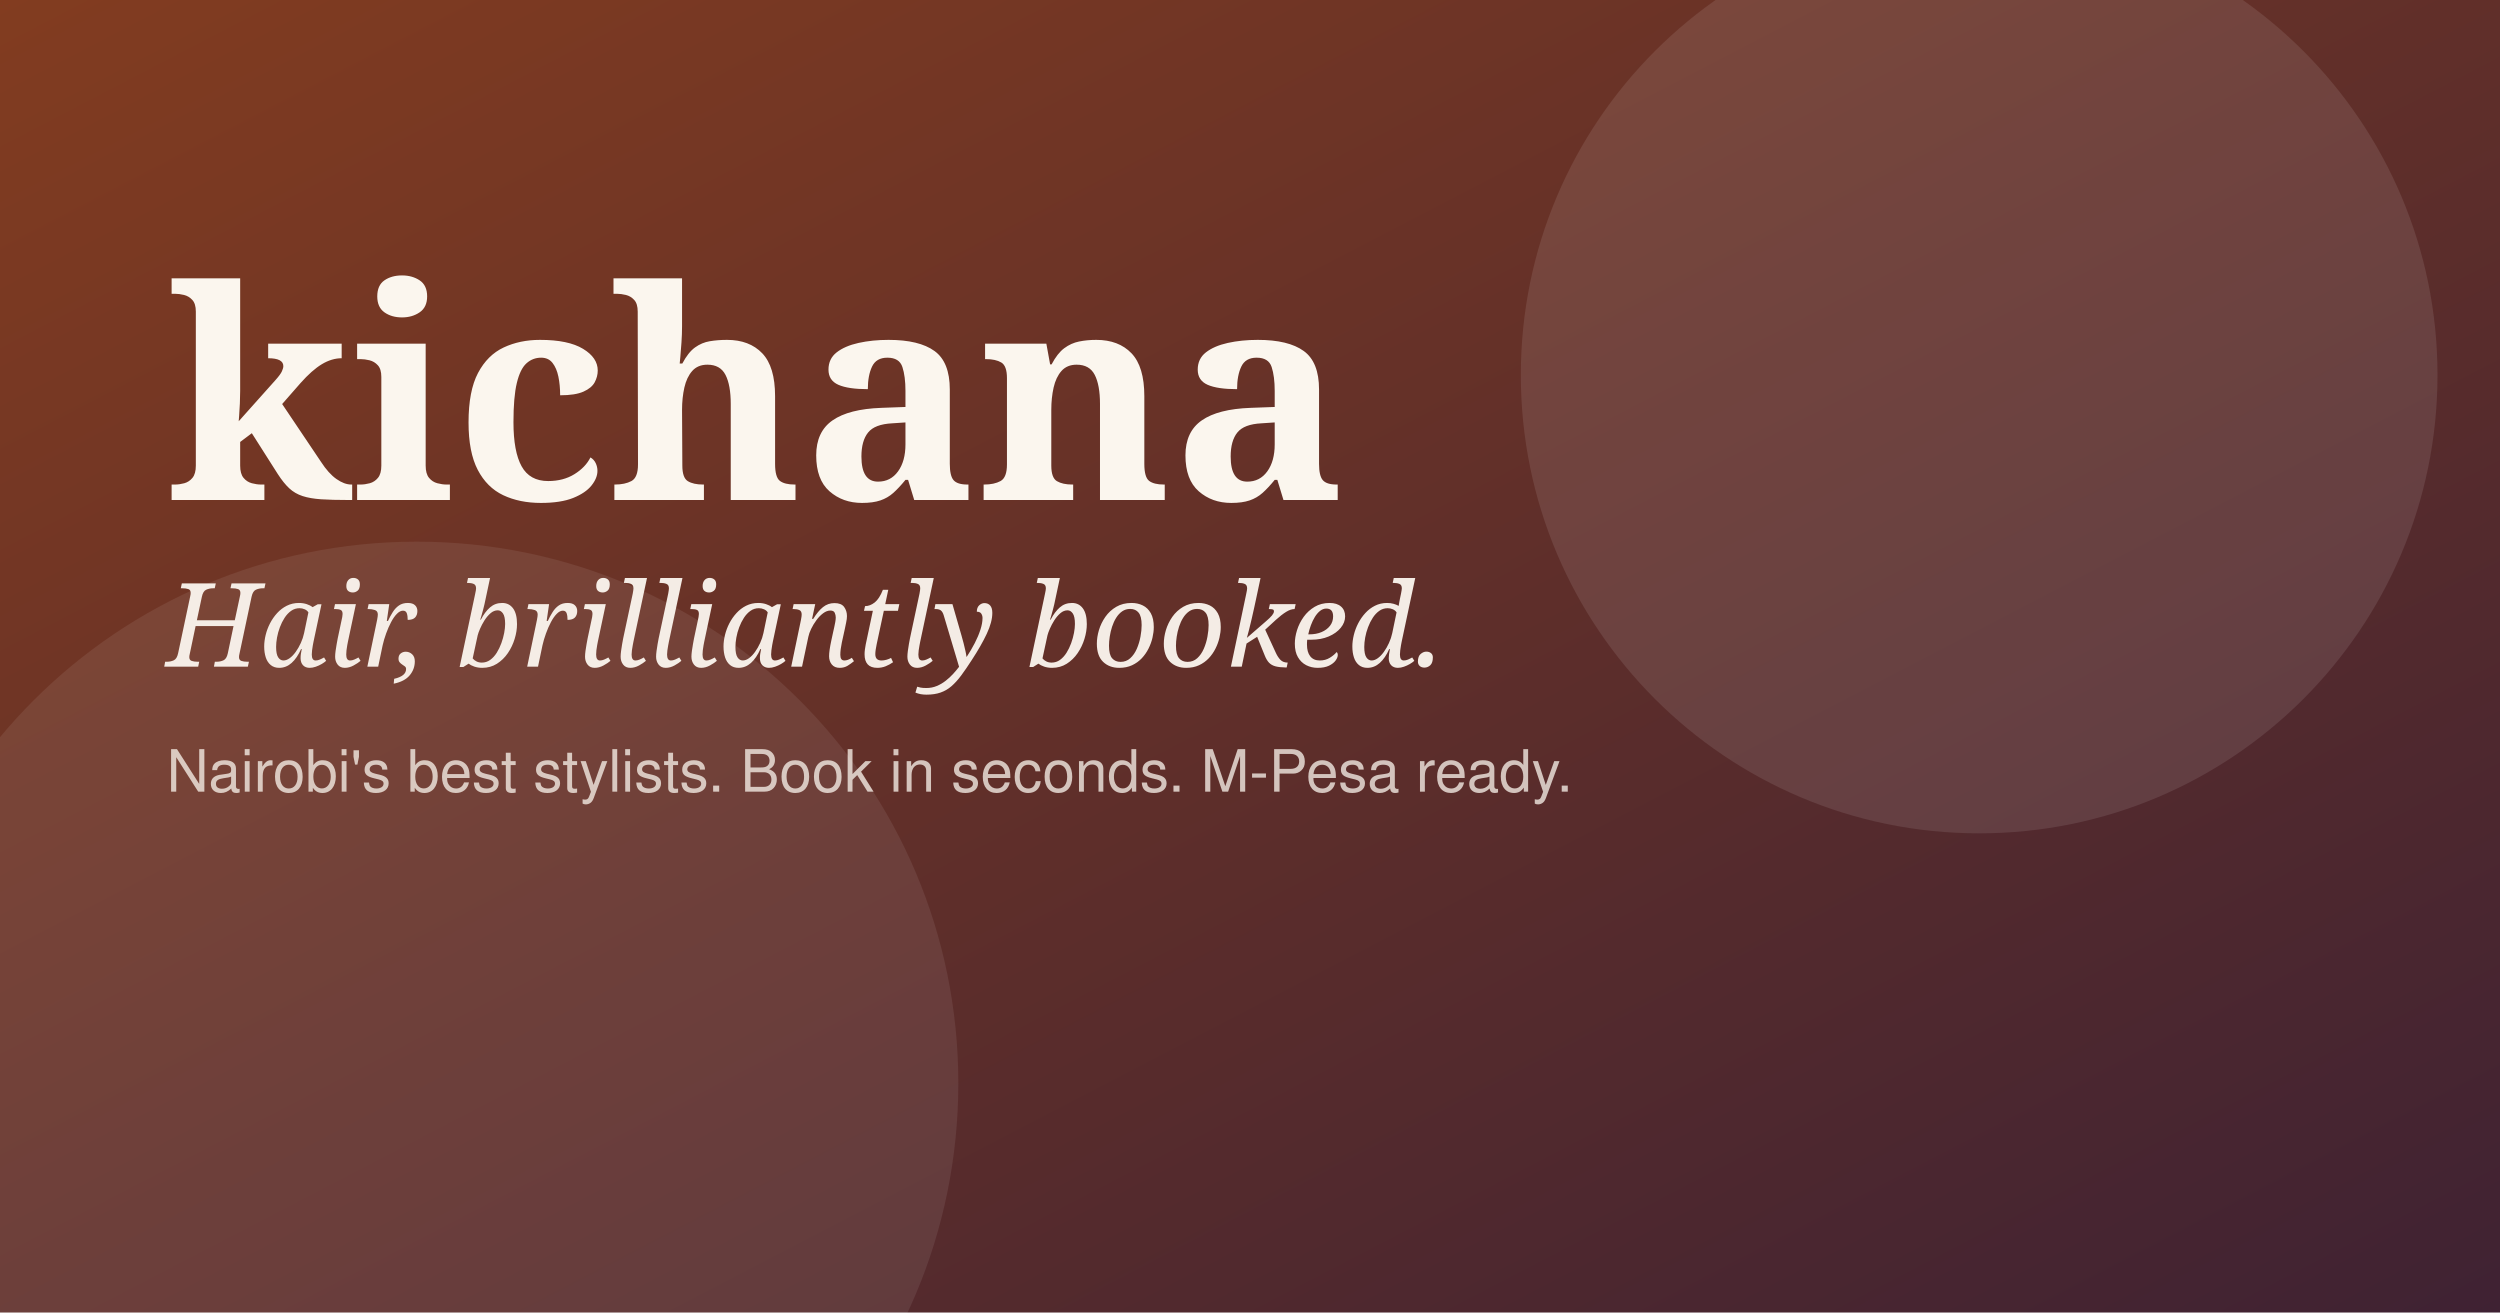
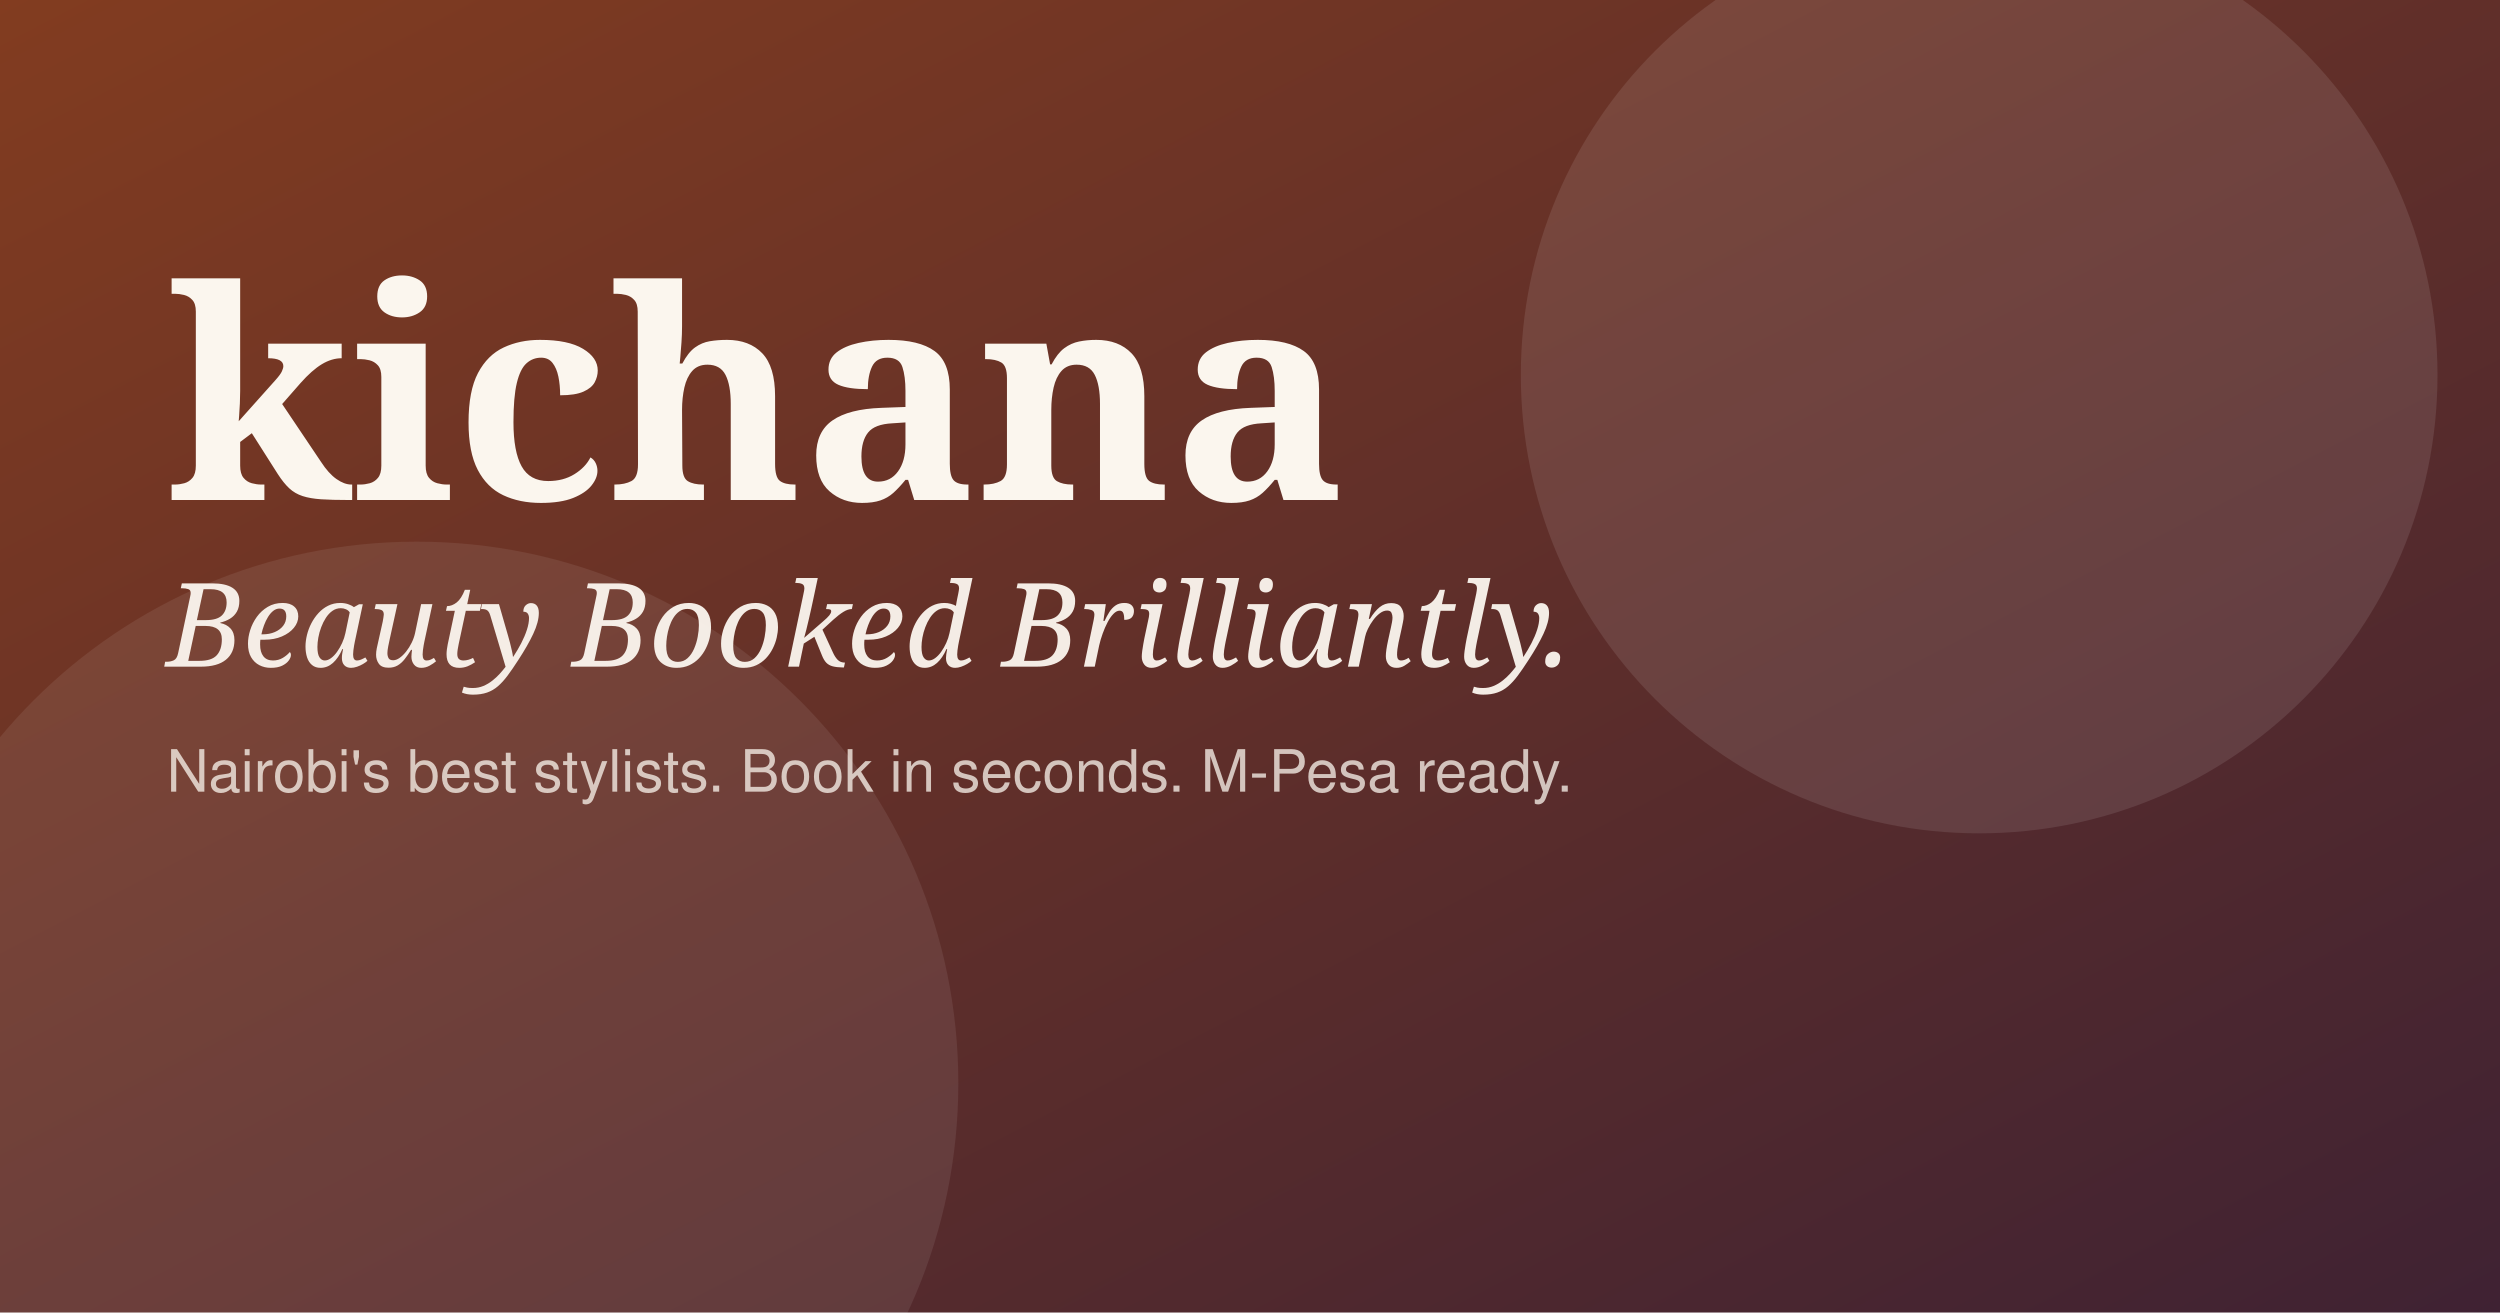
<svg xmlns="http://www.w3.org/2000/svg" viewBox="0 0 1200 630">
  <defs>
    <linearGradient id="g" x1="0" y1="0" x2="1" y2="1">
      <stop offset="0" stop-color="#823C20" />
      <stop offset="1" stop-color="#3F2233" />
    </linearGradient>
  </defs>
  <rect width="1200" height="630" fill="url(#g)" />
  <circle cx="950" cy="180" r="220" fill="white" fill-opacity="0.10" />
  <circle cx="200" cy="520" r="260" fill="white" fill-opacity="0.08" />
  <text x="80" y="240" font-family="Georgia, serif" font-size="140" fill="#FBF6EE" font-weight="700">kichana</text>
-   <text x="80" y="320" font-family="Georgia, serif" font-size="56" font-style="italic" fill="#FBF6EE" opacity="0.95">Hair, brilliantly booked.</text>
+   <text x="80" y="320" font-family="Georgia, serif" font-size="56" font-style="italic" fill="#FBF6EE" opacity="0.95">Beauty Booked Brilliantly.</text>
  <text x="80" y="380" font-family="Helvetica, sans-serif" font-size="28" fill="#FBF6EE" opacity="0.75">Nairobi's best stylists. Book in seconds. M-Pesa ready.</text>
</svg>
